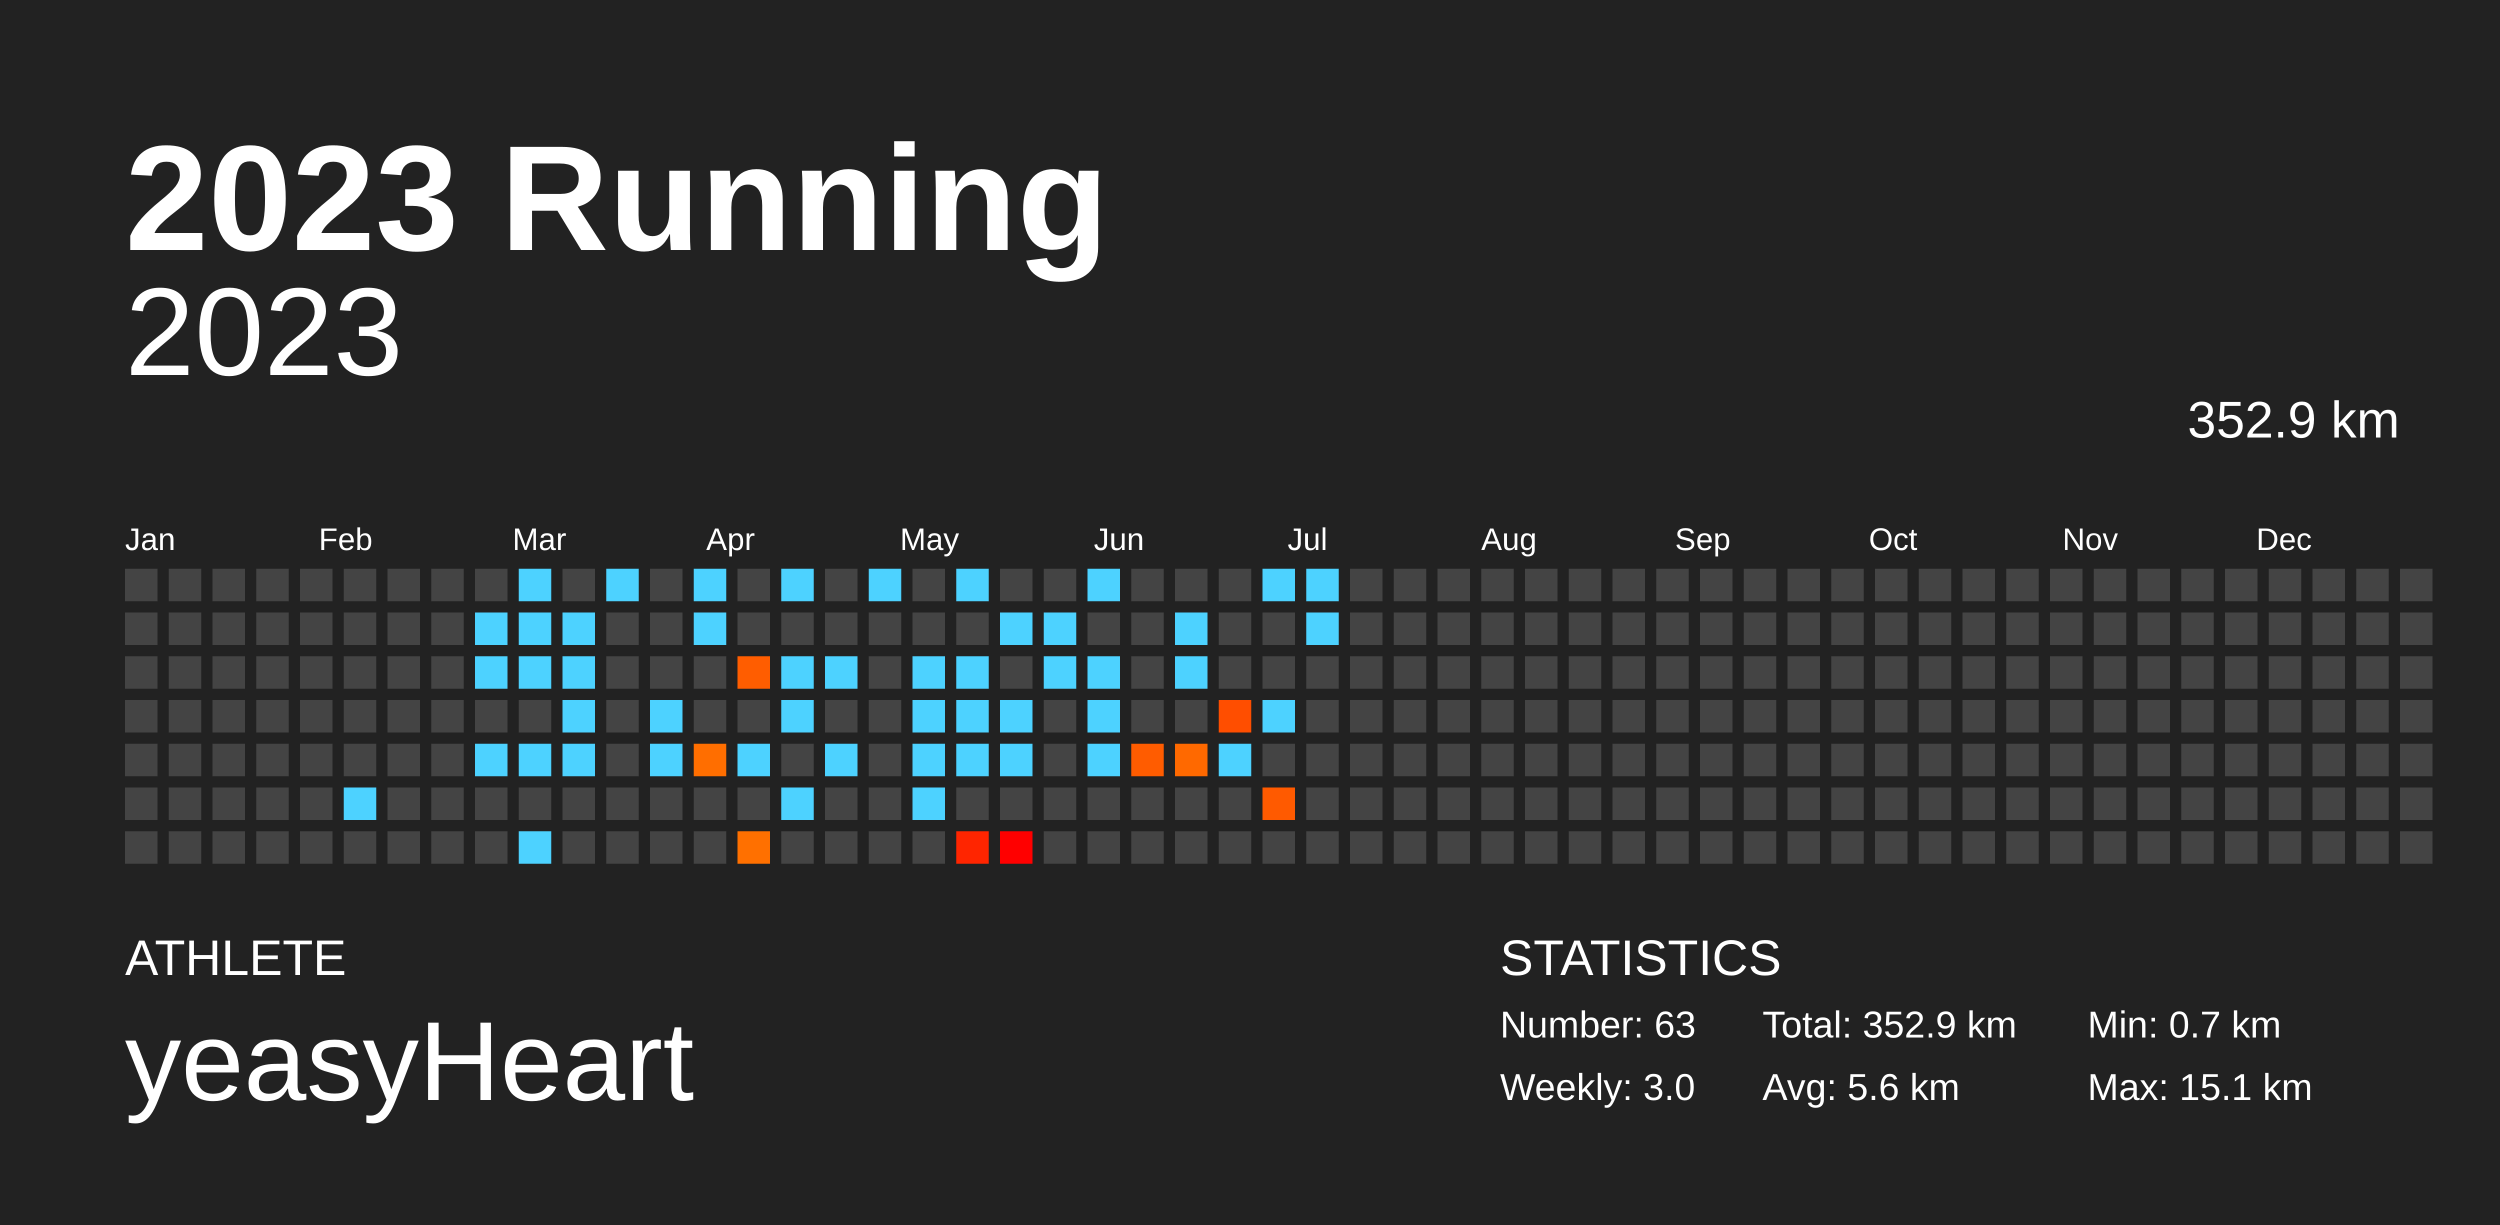
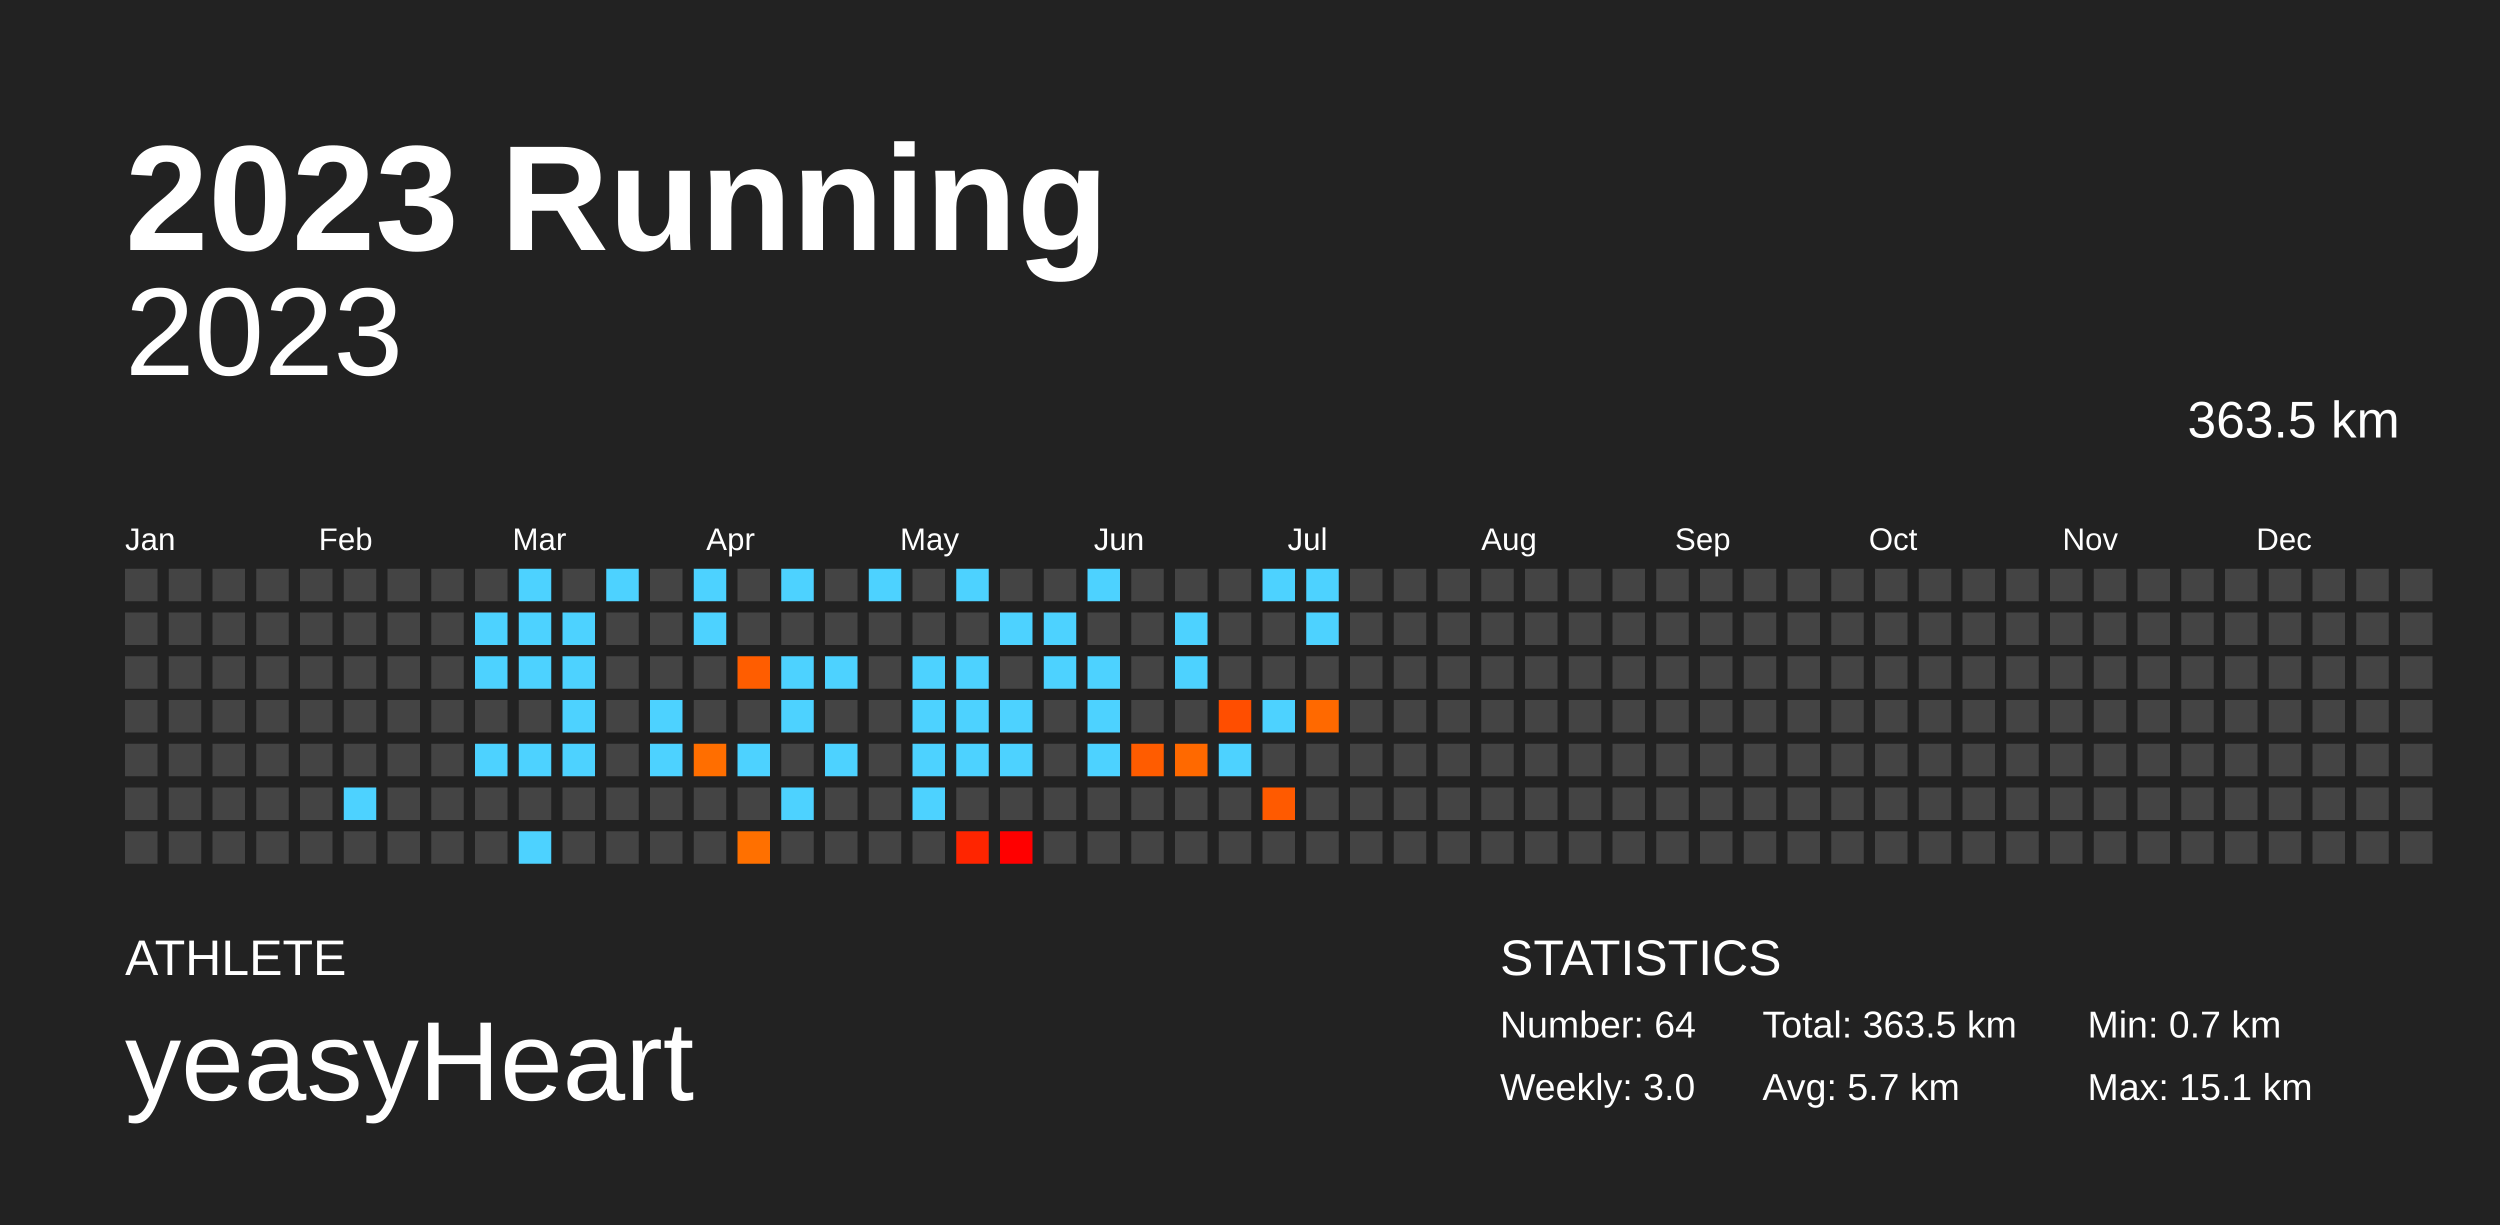
<svg xmlns="http://www.w3.org/2000/svg" baseProfile="full" height="98mm" version="1.1" viewBox="0,0,200,98" width="200mm">
  <defs />
  <rect fill="#222222" height="98" width="200" x="0" y="0" />
  <text fill="#FFFFFF" style="font-size:12px; font-family:Arial; font-weight:bold;" x="10" y="20">2023 Running</text>
  <text fill="#FFFFFF" style="font-size:4px; font-family:Arial" x="10" y="78">ATHLETE</text>
  <text fill="#FFFFFF" style="font-size:9px; font-family:Arial" x="10" y="88">yeasyHeart</text>
  <text fill="#FFFFFF" style="font-size:4px; font-family:Arial" x="120" y="78">STATISTICS</text>
-   <text fill="#FFFFFF" style="font-size:3px; font-family:Arial" x="120" y="83">Number: 63</text>
+   <text fill="#FFFFFF" style="font-size:3px; font-family:Arial" x="120" y="83">Number: 64</text>
  <text fill="#FFFFFF" style="font-size:3px; font-family:Arial" x="120" y="88">Weekly: 3.0</text>
-   <text fill="#FFFFFF" style="font-size:3px; font-family:Arial" x="141" y="83">Total: 352.9 km</text>
-   <text fill="#FFFFFF" style="font-size:3px; font-family:Arial" x="141" y="88">Avg: 5.6 km</text>
+   <text fill="#FFFFFF" style="font-size:3px; font-family:Arial" x="141" y="83">Total: 363.5 km</text>
+   <text fill="#FFFFFF" style="font-size:3px; font-family:Arial" x="141" y="88">Avg: 5.7 km</text>
  <text fill="#FFFFFF" style="font-size:3px; font-family:Arial" x="167" y="83">Min: 0.7 km</text>
  <text fill="#FFFFFF" style="font-size:3px; font-family:Arial" x="167" y="88">Max: 15.1 km</text>
  <text alignment-baseline="hanging" fill="#FFFFFF" style="font-size:10.0px; font-family:Arial;" x="10" y="30">2023</text>
-   <text alignment-baseline="hanging" fill="#FFFFFF" style="font-size:4.125px; font-family:Arial;" x="175" y="35">352.9 km</text>
+   <text alignment-baseline="hanging" fill="#FFFFFF" style="font-size:4.125px; font-family:Arial;" x="175" y="35">363.5 km</text>
  <text fill="#FFFFFF" style="font-size:2.5px; font-family:Arial" x="10.0" y="44">Jan</text>
  <text fill="#FFFFFF" style="font-size:2.5px; font-family:Arial" x="25.5" y="44">Feb</text>
  <text fill="#FFFFFF" style="font-size:2.5px; font-family:Arial" x="41.0" y="44">Mar</text>
  <text fill="#FFFFFF" style="font-size:2.5px; font-family:Arial" x="56.5" y="44">Apr</text>
  <text fill="#FFFFFF" style="font-size:2.5px; font-family:Arial" x="72.0" y="44">May</text>
  <text fill="#FFFFFF" style="font-size:2.5px; font-family:Arial" x="87.5" y="44">Jun</text>
  <text fill="#FFFFFF" style="font-size:2.5px; font-family:Arial" x="103.0" y="44">Jul</text>
  <text fill="#FFFFFF" style="font-size:2.5px; font-family:Arial" x="118.5" y="44">Aug</text>
  <text fill="#FFFFFF" style="font-size:2.5px; font-family:Arial" x="134.0" y="44">Sep</text>
  <text fill="#FFFFFF" style="font-size:2.5px; font-family:Arial" x="149.5" y="44">Oct</text>
  <text fill="#FFFFFF" style="font-size:2.5px; font-family:Arial" x="165.0" y="44">Nov</text>
  <text fill="#FFFFFF" style="font-size:2.5px; font-family:Arial" x="180.5" y="44">Dec</text>
  <rect fill="#444444" height="2.6" width="2.6" x="10.0" y="45.5" />
  <rect fill="#444444" height="2.6" width="2.6" x="10.0" y="49.0" />
  <rect fill="#444444" height="2.6" width="2.6" x="10.0" y="52.5" />
  <rect fill="#444444" height="2.6" width="2.6" x="10.0" y="56.0" />
  <rect fill="#444444" height="2.6" width="2.6" x="10.0" y="59.5" />
  <rect fill="#444444" height="2.6" width="2.6" x="10.0" y="63.0" />
  <rect fill="#444444" height="2.6" width="2.6" x="10.0" y="66.5" />
  <rect fill="#444444" height="2.6" width="2.6" x="13.5" y="45.5" />
  <rect fill="#444444" height="2.6" width="2.6" x="13.5" y="49.0" />
  <rect fill="#444444" height="2.6" width="2.6" x="13.5" y="52.5" />
  <rect fill="#444444" height="2.6" width="2.6" x="13.5" y="56.0" />
  <rect fill="#444444" height="2.6" width="2.6" x="13.5" y="59.5" />
  <rect fill="#444444" height="2.6" width="2.6" x="13.5" y="63.0" />
  <rect fill="#444444" height="2.6" width="2.6" x="13.5" y="66.5" />
  <rect fill="#444444" height="2.6" width="2.6" x="17.0" y="45.5" />
  <rect fill="#444444" height="2.6" width="2.6" x="17.0" y="49.0" />
  <rect fill="#444444" height="2.6" width="2.6" x="17.0" y="52.5" />
  <rect fill="#444444" height="2.6" width="2.6" x="17.0" y="56.0" />
  <rect fill="#444444" height="2.6" width="2.6" x="17.0" y="59.5" />
  <rect fill="#444444" height="2.6" width="2.6" x="17.0" y="63.0" />
  <rect fill="#444444" height="2.6" width="2.6" x="17.0" y="66.5" />
  <rect fill="#444444" height="2.6" width="2.6" x="20.5" y="45.5" />
  <rect fill="#444444" height="2.6" width="2.6" x="20.5" y="49.0" />
  <rect fill="#444444" height="2.6" width="2.6" x="20.5" y="52.5" />
  <rect fill="#444444" height="2.6" width="2.6" x="20.5" y="56.0" />
  <rect fill="#444444" height="2.6" width="2.6" x="20.5" y="59.5" />
  <rect fill="#444444" height="2.6" width="2.6" x="20.5" y="63.0" />
  <rect fill="#444444" height="2.6" width="2.6" x="20.5" y="66.5" />
  <rect fill="#444444" height="2.6" width="2.6" x="24.0" y="45.5" />
  <rect fill="#444444" height="2.6" width="2.6" x="24.0" y="49.0" />
  <rect fill="#444444" height="2.6" width="2.6" x="24.0" y="52.5" />
  <rect fill="#444444" height="2.6" width="2.6" x="24.0" y="56.0" />
  <rect fill="#444444" height="2.6" width="2.6" x="24.0" y="59.5" />
  <rect fill="#444444" height="2.6" width="2.6" x="24.0" y="63.0" />
  <rect fill="#444444" height="2.6" width="2.6" x="24.0" y="66.5" />
  <rect fill="#444444" height="2.6" width="2.6" x="27.5" y="45.5" />
  <rect fill="#444444" height="2.6" width="2.6" x="27.5" y="49.0" />
  <rect fill="#444444" height="2.6" width="2.6" x="27.5" y="52.5" />
  <rect fill="#444444" height="2.6" width="2.6" x="27.5" y="56.0" />
  <rect fill="#444444" height="2.6" width="2.6" x="27.5" y="59.5" />
  <rect fill="#4dd2ff" height="2.6" width="2.6" x="27.5" y="63.0" />
  <rect fill="#444444" height="2.6" width="2.6" x="27.5" y="66.5" />
  <rect fill="#444444" height="2.6" width="2.6" x="31.0" y="45.5" />
  <rect fill="#444444" height="2.6" width="2.6" x="31.0" y="49.0" />
  <rect fill="#444444" height="2.6" width="2.6" x="31.0" y="52.5" />
  <rect fill="#444444" height="2.6" width="2.6" x="31.0" y="56.0" />
  <rect fill="#444444" height="2.6" width="2.6" x="31.0" y="59.5" />
  <rect fill="#444444" height="2.6" width="2.6" x="31.0" y="63.0" />
  <rect fill="#444444" height="2.6" width="2.6" x="31.0" y="66.5" />
  <rect fill="#444444" height="2.6" width="2.6" x="34.5" y="45.5" />
  <rect fill="#444444" height="2.6" width="2.6" x="34.5" y="49.0" />
  <rect fill="#444444" height="2.6" width="2.6" x="34.5" y="52.5" />
  <rect fill="#444444" height="2.6" width="2.6" x="34.5" y="56.0" />
  <rect fill="#444444" height="2.6" width="2.6" x="34.5" y="59.5" />
  <rect fill="#444444" height="2.6" width="2.6" x="34.5" y="63.0" />
  <rect fill="#444444" height="2.6" width="2.6" x="34.5" y="66.5" />
  <rect fill="#444444" height="2.6" width="2.6" x="38.0" y="45.5" />
  <rect fill="#4dd2ff" height="2.6" width="2.6" x="38.0" y="49.0" />
  <rect fill="#4dd2ff" height="2.6" width="2.6" x="38.0" y="52.5" />
  <rect fill="#444444" height="2.6" width="2.6" x="38.0" y="56.0" />
  <rect fill="#4dd2ff" height="2.6" width="2.6" x="38.0" y="59.5" />
  <rect fill="#444444" height="2.6" width="2.6" x="38.0" y="63.0" />
  <rect fill="#444444" height="2.6" width="2.6" x="38.0" y="66.5" />
  <rect fill="#4dd2ff" height="2.6" width="2.6" x="41.5" y="45.5" />
  <rect fill="#4dd2ff" height="2.6" width="2.6" x="41.5" y="49.0" />
  <rect fill="#4dd2ff" height="2.6" width="2.6" x="41.5" y="52.5" />
  <rect fill="#444444" height="2.6" width="2.6" x="41.5" y="56.0" />
  <rect fill="#4dd2ff" height="2.6" width="2.6" x="41.5" y="59.5" />
  <rect fill="#444444" height="2.6" width="2.6" x="41.5" y="63.0" />
  <rect fill="#4dd2ff" height="2.6" width="2.6" x="41.5" y="66.5" />
  <rect fill="#444444" height="2.6" width="2.6" x="45.0" y="45.5" />
  <rect fill="#4dd2ff" height="2.6" width="2.6" x="45.0" y="49.0" />
  <rect fill="#4dd2ff" height="2.6" width="2.6" x="45.0" y="52.5" />
  <rect fill="#4dd2ff" height="2.6" width="2.6" x="45.0" y="56.0" />
  <rect fill="#4dd2ff" height="2.6" width="2.6" x="45.0" y="59.5" />
  <rect fill="#444444" height="2.6" width="2.6" x="45.0" y="63.0" />
  <rect fill="#444444" height="2.6" width="2.6" x="45.0" y="66.5" />
  <rect fill="#4dd2ff" height="2.6" width="2.6" x="48.5" y="45.5" />
  <rect fill="#444444" height="2.6" width="2.6" x="48.5" y="49.0" />
  <rect fill="#444444" height="2.6" width="2.6" x="48.5" y="52.5" />
  <rect fill="#444444" height="2.6" width="2.6" x="48.5" y="56.0" />
  <rect fill="#444444" height="2.6" width="2.6" x="48.5" y="59.5" />
  <rect fill="#444444" height="2.6" width="2.6" x="48.5" y="63.0" />
  <rect fill="#444444" height="2.6" width="2.6" x="48.5" y="66.5" />
  <rect fill="#444444" height="2.6" width="2.6" x="52.0" y="45.5" />
  <rect fill="#444444" height="2.6" width="2.6" x="52.0" y="49.0" />
  <rect fill="#444444" height="2.6" width="2.6" x="52.0" y="52.5" />
  <rect fill="#4dd2ff" height="2.6" width="2.6" x="52.0" y="56.0" />
  <rect fill="#4dd2ff" height="2.6" width="2.6" x="52.0" y="59.5" />
  <rect fill="#444444" height="2.6" width="2.6" x="52.0" y="63.0" />
  <rect fill="#444444" height="2.6" width="2.6" x="52.0" y="66.5" />
  <rect fill="#4dd2ff" height="2.6" width="2.6" x="55.5" y="45.5" />
  <rect fill="#4dd2ff" height="2.6" width="2.6" x="55.5" y="49.0" />
  <rect fill="#444444" height="2.6" width="2.6" x="55.5" y="52.5" />
  <rect fill="#444444" height="2.6" width="2.6" x="55.5" y="56.0" />
  <rect fill="#ff6e00" height="2.6" width="2.6" x="55.5" y="59.5" />
  <rect fill="#444444" height="2.6" width="2.6" x="55.5" y="63.0" />
  <rect fill="#444444" height="2.6" width="2.6" x="55.5" y="66.5" />
  <rect fill="#444444" height="2.6" width="2.6" x="59.0" y="45.5" />
  <rect fill="#444444" height="2.6" width="2.6" x="59.0" y="49.0" />
  <rect fill="#ff5d00" height="2.6" width="2.6" x="59.0" y="52.5" />
  <rect fill="#444444" height="2.6" width="2.6" x="59.0" y="56.0" />
  <rect fill="#4dd2ff" height="2.6" width="2.6" x="59.0" y="59.5" />
  <rect fill="#444444" height="2.6" width="2.6" x="59.0" y="63.0" />
  <rect fill="#ff7000" height="2.6" width="2.6" x="59.0" y="66.5" />
  <rect fill="#4dd2ff" height="2.6" width="2.6" x="62.5" y="45.5" />
  <rect fill="#444444" height="2.6" width="2.6" x="62.5" y="49.0" />
  <rect fill="#4dd2ff" height="2.6" width="2.6" x="62.5" y="52.5" />
  <rect fill="#4dd2ff" height="2.6" width="2.6" x="62.5" y="56.0" />
  <rect fill="#444444" height="2.6" width="2.6" x="62.5" y="59.5" />
  <rect fill="#4dd2ff" height="2.6" width="2.6" x="62.5" y="63.0" />
  <rect fill="#444444" height="2.6" width="2.6" x="62.5" y="66.5" />
  <rect fill="#444444" height="2.6" width="2.6" x="66.0" y="45.5" />
  <rect fill="#444444" height="2.6" width="2.6" x="66.0" y="49.0" />
  <rect fill="#4dd2ff" height="2.6" width="2.6" x="66.0" y="52.5" />
  <rect fill="#444444" height="2.6" width="2.6" x="66.0" y="56.0" />
  <rect fill="#4dd2ff" height="2.6" width="2.6" x="66.0" y="59.5" />
  <rect fill="#444444" height="2.6" width="2.6" x="66.0" y="63.0" />
  <rect fill="#444444" height="2.6" width="2.6" x="66.0" y="66.5" />
  <rect fill="#4dd2ff" height="2.6" width="2.6" x="69.5" y="45.5" />
  <rect fill="#444444" height="2.6" width="2.6" x="69.5" y="49.0" />
  <rect fill="#444444" height="2.6" width="2.6" x="69.5" y="52.5" />
  <rect fill="#444444" height="2.6" width="2.6" x="69.5" y="56.0" />
  <rect fill="#444444" height="2.6" width="2.6" x="69.5" y="59.5" />
  <rect fill="#444444" height="2.6" width="2.6" x="69.5" y="63.0" />
  <rect fill="#444444" height="2.6" width="2.6" x="69.5" y="66.5" />
  <rect fill="#444444" height="2.6" width="2.6" x="73.0" y="45.5" />
  <rect fill="#444444" height="2.6" width="2.6" x="73.0" y="49.0" />
  <rect fill="#4dd2ff" height="2.6" width="2.6" x="73.0" y="52.5" />
  <rect fill="#4dd2ff" height="2.6" width="2.6" x="73.0" y="56.0" />
  <rect fill="#4dd2ff" height="2.6" width="2.6" x="73.0" y="59.5" />
  <rect fill="#4dd2ff" height="2.6" width="2.6" x="73.0" y="63.0" />
  <rect fill="#444444" height="2.6" width="2.6" x="73.0" y="66.5" />
  <rect fill="#4dd2ff" height="2.6" width="2.6" x="76.5" y="45.5" />
  <rect fill="#444444" height="2.6" width="2.6" x="76.5" y="49.0" />
  <rect fill="#4dd2ff" height="2.6" width="2.6" x="76.5" y="52.5" />
  <rect fill="#4dd2ff" height="2.6" width="2.6" x="76.5" y="56.0" />
  <rect fill="#4dd2ff" height="2.6" width="2.6" x="76.5" y="59.5" />
  <rect fill="#444444" height="2.6" width="2.6" x="76.5" y="63.0" />
  <rect fill="#ff2500" height="2.6" width="2.6" x="76.5" y="66.5" />
  <rect fill="#444444" height="2.6" width="2.6" x="80.0" y="45.5" />
  <rect fill="#4dd2ff" height="2.6" width="2.6" x="80.0" y="49.0" />
  <rect fill="#444444" height="2.6" width="2.6" x="80.0" y="52.5" />
  <rect fill="#4dd2ff" height="2.6" width="2.6" x="80.0" y="56.0" />
  <rect fill="#4dd2ff" height="2.6" width="2.6" x="80.0" y="59.5" />
  <rect fill="#444444" height="2.6" width="2.6" x="80.0" y="63.0" />
  <rect fill="#ff0000" height="2.6" width="2.6" x="80.0" y="66.5" />
  <rect fill="#444444" height="2.6" width="2.6" x="83.5" y="45.5" />
  <rect fill="#4dd2ff" height="2.6" width="2.6" x="83.5" y="49.0" />
  <rect fill="#4dd2ff" height="2.6" width="2.6" x="83.5" y="52.5" />
  <rect fill="#444444" height="2.6" width="2.6" x="83.5" y="56.0" />
  <rect fill="#444444" height="2.6" width="2.6" x="83.5" y="59.5" />
  <rect fill="#444444" height="2.6" width="2.6" x="83.5" y="63.0" />
  <rect fill="#444444" height="2.6" width="2.6" x="83.5" y="66.5" />
  <rect fill="#4dd2ff" height="2.6" width="2.6" x="87.0" y="45.5" />
  <rect fill="#444444" height="2.6" width="2.6" x="87.0" y="49.0" />
  <rect fill="#4dd2ff" height="2.6" width="2.6" x="87.0" y="52.5" />
  <rect fill="#4dd2ff" height="2.6" width="2.6" x="87.0" y="56.0" />
  <rect fill="#4dd2ff" height="2.6" width="2.6" x="87.0" y="59.5" />
  <rect fill="#444444" height="2.6" width="2.6" x="87.0" y="63.0" />
  <rect fill="#444444" height="2.6" width="2.6" x="87.0" y="66.5" />
  <rect fill="#444444" height="2.6" width="2.6" x="90.5" y="45.5" />
  <rect fill="#444444" height="2.6" width="2.6" x="90.5" y="49.0" />
  <rect fill="#444444" height="2.6" width="2.6" x="90.5" y="52.5" />
  <rect fill="#444444" height="2.6" width="2.6" x="90.5" y="56.0" />
  <rect fill="#ff5c00" height="2.6" width="2.6" x="90.5" y="59.5" />
  <rect fill="#444444" height="2.6" width="2.6" x="90.5" y="63.0" />
  <rect fill="#444444" height="2.6" width="2.6" x="90.5" y="66.5" />
  <rect fill="#444444" height="2.6" width="2.6" x="94.0" y="45.5" />
  <rect fill="#4dd2ff" height="2.6" width="2.6" x="94.0" y="49.0" />
  <rect fill="#4dd2ff" height="2.6" width="2.6" x="94.0" y="52.5" />
  <rect fill="#444444" height="2.6" width="2.6" x="94.0" y="56.0" />
  <rect fill="#ff6900" height="2.6" width="2.6" x="94.0" y="59.5" />
  <rect fill="#444444" height="2.6" width="2.6" x="94.0" y="63.0" />
  <rect fill="#444444" height="2.6" width="2.6" x="94.0" y="66.5" />
  <rect fill="#444444" height="2.6" width="2.6" x="97.5" y="45.5" />
  <rect fill="#444444" height="2.6" width="2.6" x="97.5" y="49.0" />
  <rect fill="#444444" height="2.6" width="2.6" x="97.5" y="52.5" />
  <rect fill="#ff4e00" height="2.6" width="2.6" x="97.5" y="56.0" />
  <rect fill="#4dd2ff" height="2.6" width="2.6" x="97.5" y="59.5" />
  <rect fill="#444444" height="2.6" width="2.6" x="97.5" y="63.0" />
  <rect fill="#444444" height="2.6" width="2.6" x="97.5" y="66.5" />
  <rect fill="#4dd2ff" height="2.6" width="2.6" x="101.0" y="45.5" />
  <rect fill="#444444" height="2.6" width="2.6" x="101.0" y="49.0" />
  <rect fill="#444444" height="2.6" width="2.6" x="101.0" y="52.5" />
  <rect fill="#4dd2ff" height="2.6" width="2.6" x="101.0" y="56.0" />
  <rect fill="#444444" height="2.6" width="2.6" x="101.0" y="59.5" />
  <rect fill="#ff5a00" height="2.6" width="2.6" x="101.0" y="63.0" />
  <rect fill="#444444" height="2.6" width="2.6" x="101.0" y="66.5" />
  <rect fill="#4dd2ff" height="2.6" width="2.6" x="104.5" y="45.5" />
  <rect fill="#4dd2ff" height="2.6" width="2.6" x="104.5" y="49.0" />
  <rect fill="#444444" height="2.6" width="2.6" x="104.5" y="52.5" />
-   <rect fill="#444444" height="2.6" width="2.6" x="104.5" y="56.0" />
+   <rect fill="#ff6900" height="2.6" width="2.6" x="104.5" y="56.0" />
  <rect fill="#444444" height="2.6" width="2.6" x="104.5" y="59.5" />
  <rect fill="#444444" height="2.6" width="2.6" x="104.5" y="63.0" />
  <rect fill="#444444" height="2.6" width="2.6" x="104.5" y="66.5" />
  <rect fill="#444444" height="2.6" width="2.6" x="108.0" y="45.5" />
  <rect fill="#444444" height="2.6" width="2.6" x="108.0" y="49.0" />
  <rect fill="#444444" height="2.6" width="2.6" x="108.0" y="52.5" />
  <rect fill="#444444" height="2.6" width="2.6" x="108.0" y="56.0" />
  <rect fill="#444444" height="2.6" width="2.6" x="108.0" y="59.5" />
  <rect fill="#444444" height="2.6" width="2.6" x="108.0" y="63.0" />
  <rect fill="#444444" height="2.6" width="2.6" x="108.0" y="66.5" />
  <rect fill="#444444" height="2.6" width="2.6" x="111.5" y="45.5" />
  <rect fill="#444444" height="2.6" width="2.6" x="111.5" y="49.0" />
  <rect fill="#444444" height="2.6" width="2.6" x="111.5" y="52.5" />
  <rect fill="#444444" height="2.6" width="2.6" x="111.5" y="56.0" />
  <rect fill="#444444" height="2.6" width="2.6" x="111.5" y="59.5" />
  <rect fill="#444444" height="2.6" width="2.6" x="111.5" y="63.0" />
  <rect fill="#444444" height="2.6" width="2.6" x="111.5" y="66.5" />
  <rect fill="#444444" height="2.6" width="2.6" x="115.0" y="45.5" />
  <rect fill="#444444" height="2.6" width="2.6" x="115.0" y="49.0" />
  <rect fill="#444444" height="2.6" width="2.6" x="115.0" y="52.5" />
  <rect fill="#444444" height="2.6" width="2.6" x="115.0" y="56.0" />
  <rect fill="#444444" height="2.6" width="2.6" x="115.0" y="59.5" />
  <rect fill="#444444" height="2.6" width="2.6" x="115.0" y="63.0" />
  <rect fill="#444444" height="2.6" width="2.6" x="115.0" y="66.5" />
  <rect fill="#444444" height="2.6" width="2.6" x="118.5" y="45.5" />
  <rect fill="#444444" height="2.6" width="2.6" x="118.5" y="49.0" />
  <rect fill="#444444" height="2.6" width="2.6" x="118.5" y="52.5" />
  <rect fill="#444444" height="2.6" width="2.6" x="118.5" y="56.0" />
  <rect fill="#444444" height="2.6" width="2.6" x="118.5" y="59.5" />
  <rect fill="#444444" height="2.6" width="2.6" x="118.5" y="63.0" />
  <rect fill="#444444" height="2.6" width="2.6" x="118.5" y="66.5" />
  <rect fill="#444444" height="2.6" width="2.6" x="122.0" y="45.5" />
  <rect fill="#444444" height="2.6" width="2.6" x="122.0" y="49.0" />
  <rect fill="#444444" height="2.6" width="2.6" x="122.0" y="52.5" />
  <rect fill="#444444" height="2.6" width="2.6" x="122.0" y="56.0" />
  <rect fill="#444444" height="2.6" width="2.6" x="122.0" y="59.5" />
  <rect fill="#444444" height="2.6" width="2.6" x="122.0" y="63.0" />
  <rect fill="#444444" height="2.6" width="2.6" x="122.0" y="66.5" />
  <rect fill="#444444" height="2.6" width="2.6" x="125.5" y="45.5" />
  <rect fill="#444444" height="2.6" width="2.6" x="125.5" y="49.0" />
  <rect fill="#444444" height="2.6" width="2.6" x="125.5" y="52.5" />
  <rect fill="#444444" height="2.6" width="2.6" x="125.5" y="56.0" />
  <rect fill="#444444" height="2.6" width="2.6" x="125.5" y="59.5" />
  <rect fill="#444444" height="2.6" width="2.6" x="125.5" y="63.0" />
  <rect fill="#444444" height="2.6" width="2.6" x="125.5" y="66.5" />
  <rect fill="#444444" height="2.6" width="2.6" x="129.0" y="45.5" />
  <rect fill="#444444" height="2.6" width="2.6" x="129.0" y="49.0" />
  <rect fill="#444444" height="2.6" width="2.6" x="129.0" y="52.5" />
  <rect fill="#444444" height="2.6" width="2.6" x="129.0" y="56.0" />
  <rect fill="#444444" height="2.6" width="2.6" x="129.0" y="59.5" />
  <rect fill="#444444" height="2.6" width="2.6" x="129.0" y="63.0" />
  <rect fill="#444444" height="2.6" width="2.6" x="129.0" y="66.5" />
  <rect fill="#444444" height="2.6" width="2.6" x="132.5" y="45.5" />
  <rect fill="#444444" height="2.6" width="2.6" x="132.5" y="49.0" />
  <rect fill="#444444" height="2.6" width="2.6" x="132.5" y="52.5" />
  <rect fill="#444444" height="2.6" width="2.6" x="132.5" y="56.0" />
  <rect fill="#444444" height="2.6" width="2.6" x="132.5" y="59.5" />
  <rect fill="#444444" height="2.6" width="2.6" x="132.5" y="63.0" />
  <rect fill="#444444" height="2.6" width="2.6" x="132.5" y="66.5" />
  <rect fill="#444444" height="2.6" width="2.6" x="136.0" y="45.5" />
  <rect fill="#444444" height="2.6" width="2.6" x="136.0" y="49.0" />
  <rect fill="#444444" height="2.6" width="2.6" x="136.0" y="52.5" />
  <rect fill="#444444" height="2.6" width="2.6" x="136.0" y="56.0" />
  <rect fill="#444444" height="2.6" width="2.6" x="136.0" y="59.5" />
  <rect fill="#444444" height="2.6" width="2.6" x="136.0" y="63.0" />
  <rect fill="#444444" height="2.6" width="2.6" x="136.0" y="66.5" />
  <rect fill="#444444" height="2.6" width="2.6" x="139.5" y="45.5" />
  <rect fill="#444444" height="2.6" width="2.6" x="139.5" y="49.0" />
  <rect fill="#444444" height="2.6" width="2.6" x="139.5" y="52.5" />
  <rect fill="#444444" height="2.6" width="2.6" x="139.5" y="56.0" />
  <rect fill="#444444" height="2.6" width="2.6" x="139.5" y="59.5" />
  <rect fill="#444444" height="2.6" width="2.6" x="139.5" y="63.0" />
  <rect fill="#444444" height="2.6" width="2.6" x="139.5" y="66.5" />
  <rect fill="#444444" height="2.6" width="2.6" x="143.0" y="45.5" />
  <rect fill="#444444" height="2.6" width="2.6" x="143.0" y="49.0" />
  <rect fill="#444444" height="2.6" width="2.6" x="143.0" y="52.5" />
  <rect fill="#444444" height="2.6" width="2.6" x="143.0" y="56.0" />
  <rect fill="#444444" height="2.6" width="2.6" x="143.0" y="59.5" />
  <rect fill="#444444" height="2.6" width="2.6" x="143.0" y="63.0" />
  <rect fill="#444444" height="2.6" width="2.6" x="143.0" y="66.5" />
  <rect fill="#444444" height="2.6" width="2.6" x="146.5" y="45.5" />
  <rect fill="#444444" height="2.6" width="2.6" x="146.5" y="49.0" />
  <rect fill="#444444" height="2.6" width="2.6" x="146.5" y="52.5" />
  <rect fill="#444444" height="2.6" width="2.6" x="146.5" y="56.0" />
  <rect fill="#444444" height="2.6" width="2.6" x="146.5" y="59.5" />
  <rect fill="#444444" height="2.6" width="2.6" x="146.5" y="63.0" />
  <rect fill="#444444" height="2.6" width="2.6" x="146.5" y="66.5" />
  <rect fill="#444444" height="2.6" width="2.6" x="150.0" y="45.5" />
  <rect fill="#444444" height="2.6" width="2.6" x="150.0" y="49.0" />
  <rect fill="#444444" height="2.6" width="2.6" x="150.0" y="52.5" />
  <rect fill="#444444" height="2.6" width="2.6" x="150.0" y="56.0" />
  <rect fill="#444444" height="2.6" width="2.6" x="150.0" y="59.5" />
  <rect fill="#444444" height="2.6" width="2.6" x="150.0" y="63.0" />
  <rect fill="#444444" height="2.6" width="2.6" x="150.0" y="66.5" />
  <rect fill="#444444" height="2.6" width="2.6" x="153.5" y="45.5" />
  <rect fill="#444444" height="2.6" width="2.6" x="153.5" y="49.0" />
  <rect fill="#444444" height="2.6" width="2.6" x="153.5" y="52.5" />
  <rect fill="#444444" height="2.6" width="2.6" x="153.5" y="56.0" />
  <rect fill="#444444" height="2.6" width="2.6" x="153.5" y="59.5" />
  <rect fill="#444444" height="2.6" width="2.6" x="153.5" y="63.0" />
  <rect fill="#444444" height="2.6" width="2.6" x="153.5" y="66.5" />
  <rect fill="#444444" height="2.6" width="2.6" x="157.0" y="45.5" />
  <rect fill="#444444" height="2.6" width="2.6" x="157.0" y="49.0" />
  <rect fill="#444444" height="2.6" width="2.6" x="157.0" y="52.5" />
  <rect fill="#444444" height="2.6" width="2.6" x="157.0" y="56.0" />
  <rect fill="#444444" height="2.6" width="2.6" x="157.0" y="59.5" />
  <rect fill="#444444" height="2.6" width="2.6" x="157.0" y="63.0" />
  <rect fill="#444444" height="2.6" width="2.6" x="157.0" y="66.5" />
  <rect fill="#444444" height="2.6" width="2.6" x="160.5" y="45.5" />
  <rect fill="#444444" height="2.6" width="2.6" x="160.5" y="49.0" />
  <rect fill="#444444" height="2.6" width="2.6" x="160.5" y="52.5" />
  <rect fill="#444444" height="2.6" width="2.6" x="160.5" y="56.0" />
  <rect fill="#444444" height="2.6" width="2.6" x="160.5" y="59.5" />
  <rect fill="#444444" height="2.6" width="2.6" x="160.5" y="63.0" />
  <rect fill="#444444" height="2.6" width="2.6" x="160.5" y="66.5" />
  <rect fill="#444444" height="2.6" width="2.6" x="164.0" y="45.5" />
  <rect fill="#444444" height="2.6" width="2.6" x="164.0" y="49.0" />
  <rect fill="#444444" height="2.6" width="2.6" x="164.0" y="52.5" />
  <rect fill="#444444" height="2.6" width="2.6" x="164.0" y="56.0" />
  <rect fill="#444444" height="2.6" width="2.6" x="164.0" y="59.5" />
  <rect fill="#444444" height="2.6" width="2.6" x="164.0" y="63.0" />
  <rect fill="#444444" height="2.6" width="2.6" x="164.0" y="66.5" />
  <rect fill="#444444" height="2.6" width="2.6" x="167.5" y="45.5" />
  <rect fill="#444444" height="2.6" width="2.6" x="167.5" y="49.0" />
  <rect fill="#444444" height="2.6" width="2.6" x="167.5" y="52.5" />
  <rect fill="#444444" height="2.6" width="2.6" x="167.5" y="56.0" />
  <rect fill="#444444" height="2.6" width="2.6" x="167.5" y="59.5" />
  <rect fill="#444444" height="2.6" width="2.6" x="167.5" y="63.0" />
  <rect fill="#444444" height="2.6" width="2.6" x="167.5" y="66.5" />
  <rect fill="#444444" height="2.6" width="2.6" x="171.0" y="45.5" />
  <rect fill="#444444" height="2.6" width="2.6" x="171.0" y="49.0" />
  <rect fill="#444444" height="2.6" width="2.6" x="171.0" y="52.5" />
  <rect fill="#444444" height="2.6" width="2.6" x="171.0" y="56.0" />
  <rect fill="#444444" height="2.6" width="2.6" x="171.0" y="59.5" />
  <rect fill="#444444" height="2.6" width="2.6" x="171.0" y="63.0" />
  <rect fill="#444444" height="2.6" width="2.6" x="171.0" y="66.5" />
  <rect fill="#444444" height="2.6" width="2.6" x="174.5" y="45.5" />
  <rect fill="#444444" height="2.6" width="2.6" x="174.5" y="49.0" />
  <rect fill="#444444" height="2.6" width="2.6" x="174.5" y="52.5" />
  <rect fill="#444444" height="2.6" width="2.6" x="174.5" y="56.0" />
  <rect fill="#444444" height="2.6" width="2.6" x="174.5" y="59.5" />
  <rect fill="#444444" height="2.6" width="2.6" x="174.5" y="63.0" />
  <rect fill="#444444" height="2.6" width="2.6" x="174.5" y="66.5" />
  <rect fill="#444444" height="2.6" width="2.6" x="178.0" y="45.5" />
  <rect fill="#444444" height="2.6" width="2.6" x="178.0" y="49.0" />
  <rect fill="#444444" height="2.6" width="2.6" x="178.0" y="52.5" />
  <rect fill="#444444" height="2.6" width="2.6" x="178.0" y="56.0" />
  <rect fill="#444444" height="2.6" width="2.6" x="178.0" y="59.5" />
  <rect fill="#444444" height="2.6" width="2.6" x="178.0" y="63.0" />
  <rect fill="#444444" height="2.6" width="2.6" x="178.0" y="66.5" />
  <rect fill="#444444" height="2.6" width="2.6" x="181.5" y="45.5" />
  <rect fill="#444444" height="2.6" width="2.6" x="181.5" y="49.0" />
  <rect fill="#444444" height="2.6" width="2.6" x="181.5" y="52.5" />
  <rect fill="#444444" height="2.6" width="2.6" x="181.5" y="56.0" />
  <rect fill="#444444" height="2.6" width="2.6" x="181.5" y="59.5" />
  <rect fill="#444444" height="2.6" width="2.6" x="181.5" y="63.0" />
  <rect fill="#444444" height="2.6" width="2.6" x="181.5" y="66.5" />
  <rect fill="#444444" height="2.6" width="2.6" x="185.0" y="45.5" />
  <rect fill="#444444" height="2.6" width="2.6" x="185.0" y="49.0" />
  <rect fill="#444444" height="2.6" width="2.6" x="185.0" y="52.5" />
  <rect fill="#444444" height="2.6" width="2.6" x="185.0" y="56.0" />
  <rect fill="#444444" height="2.6" width="2.6" x="185.0" y="59.5" />
  <rect fill="#444444" height="2.6" width="2.6" x="185.0" y="63.0" />
  <rect fill="#444444" height="2.6" width="2.6" x="185.0" y="66.5" />
  <rect fill="#444444" height="2.6" width="2.6" x="188.5" y="45.5" />
  <rect fill="#444444" height="2.6" width="2.6" x="188.5" y="49.0" />
  <rect fill="#444444" height="2.6" width="2.6" x="188.5" y="52.5" />
  <rect fill="#444444" height="2.6" width="2.6" x="188.5" y="56.0" />
  <rect fill="#444444" height="2.6" width="2.6" x="188.5" y="59.5" />
  <rect fill="#444444" height="2.6" width="2.6" x="188.5" y="63.0" />
  <rect fill="#444444" height="2.6" width="2.6" x="188.5" y="66.5" />
  <rect fill="#444444" height="2.6" width="2.6" x="192.0" y="45.5" />
  <rect fill="#444444" height="2.6" width="2.6" x="192.0" y="49.0" />
  <rect fill="#444444" height="2.6" width="2.6" x="192.0" y="52.5" />
  <rect fill="#444444" height="2.6" width="2.6" x="192.0" y="56.0" />
  <rect fill="#444444" height="2.6" width="2.6" x="192.0" y="59.5" />
  <rect fill="#444444" height="2.6" width="2.6" x="192.0" y="63.0" />
  <rect fill="#444444" height="2.6" width="2.6" x="192.0" y="66.5" />
</svg>
